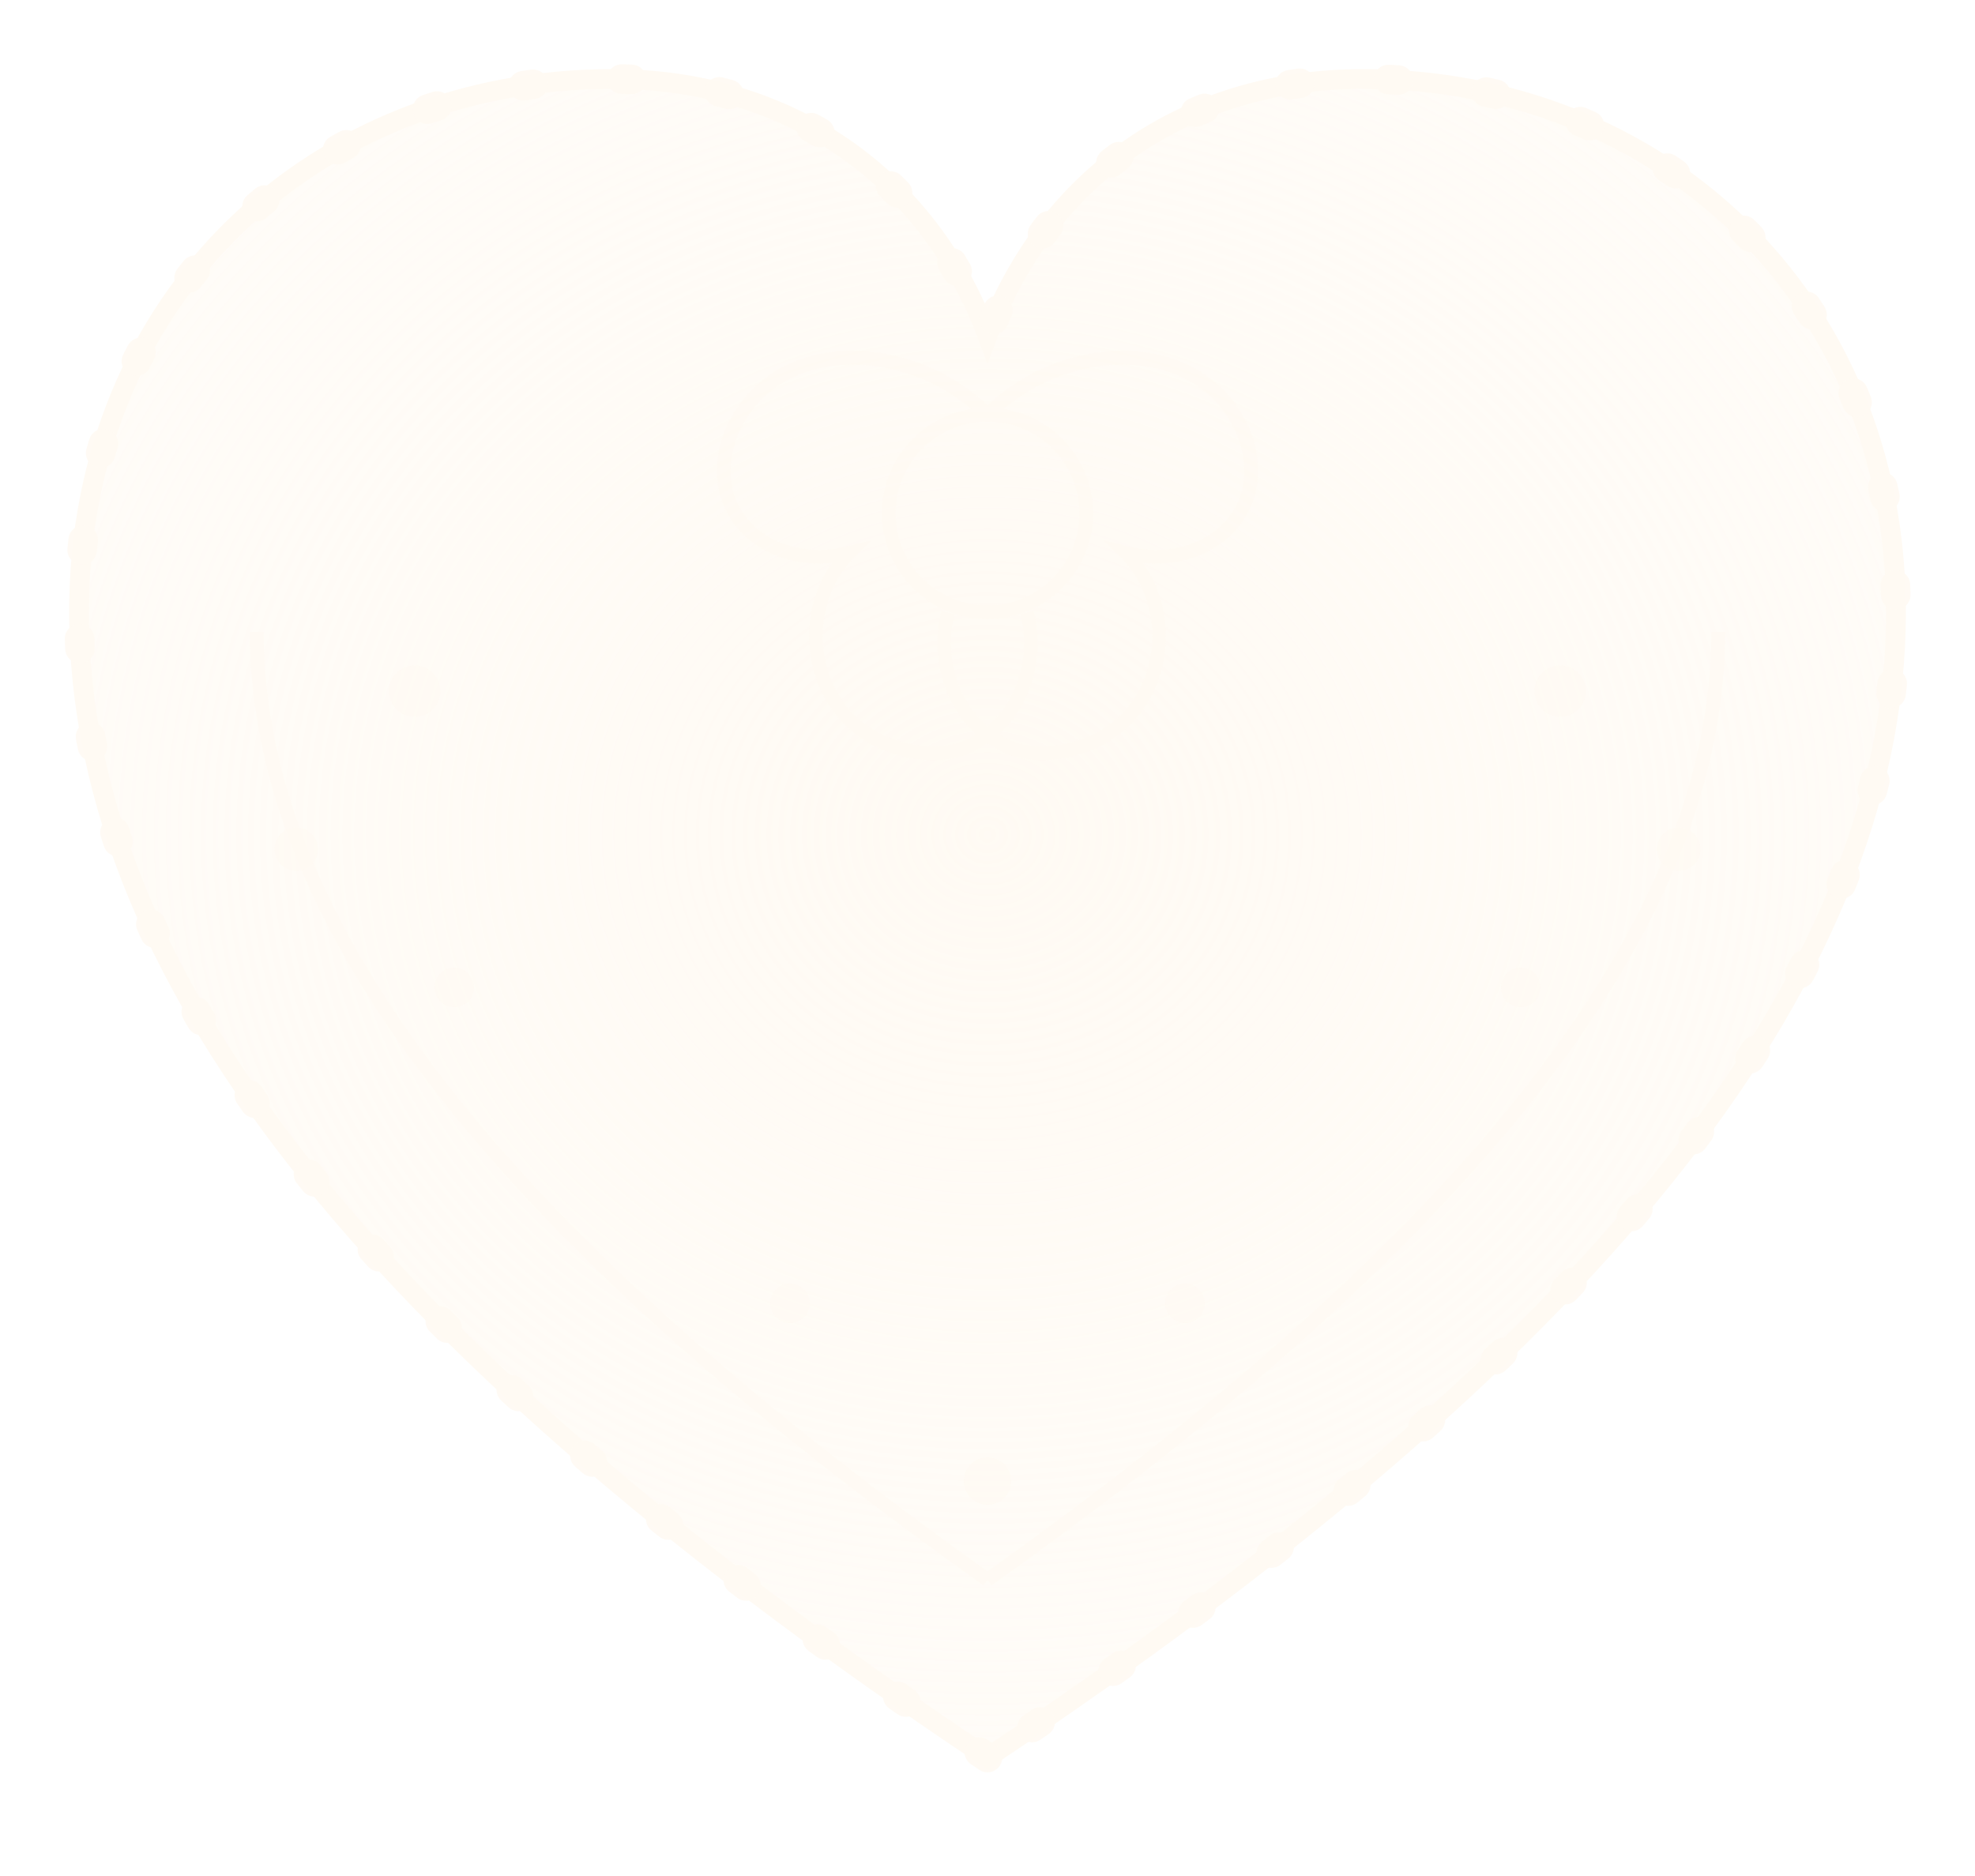
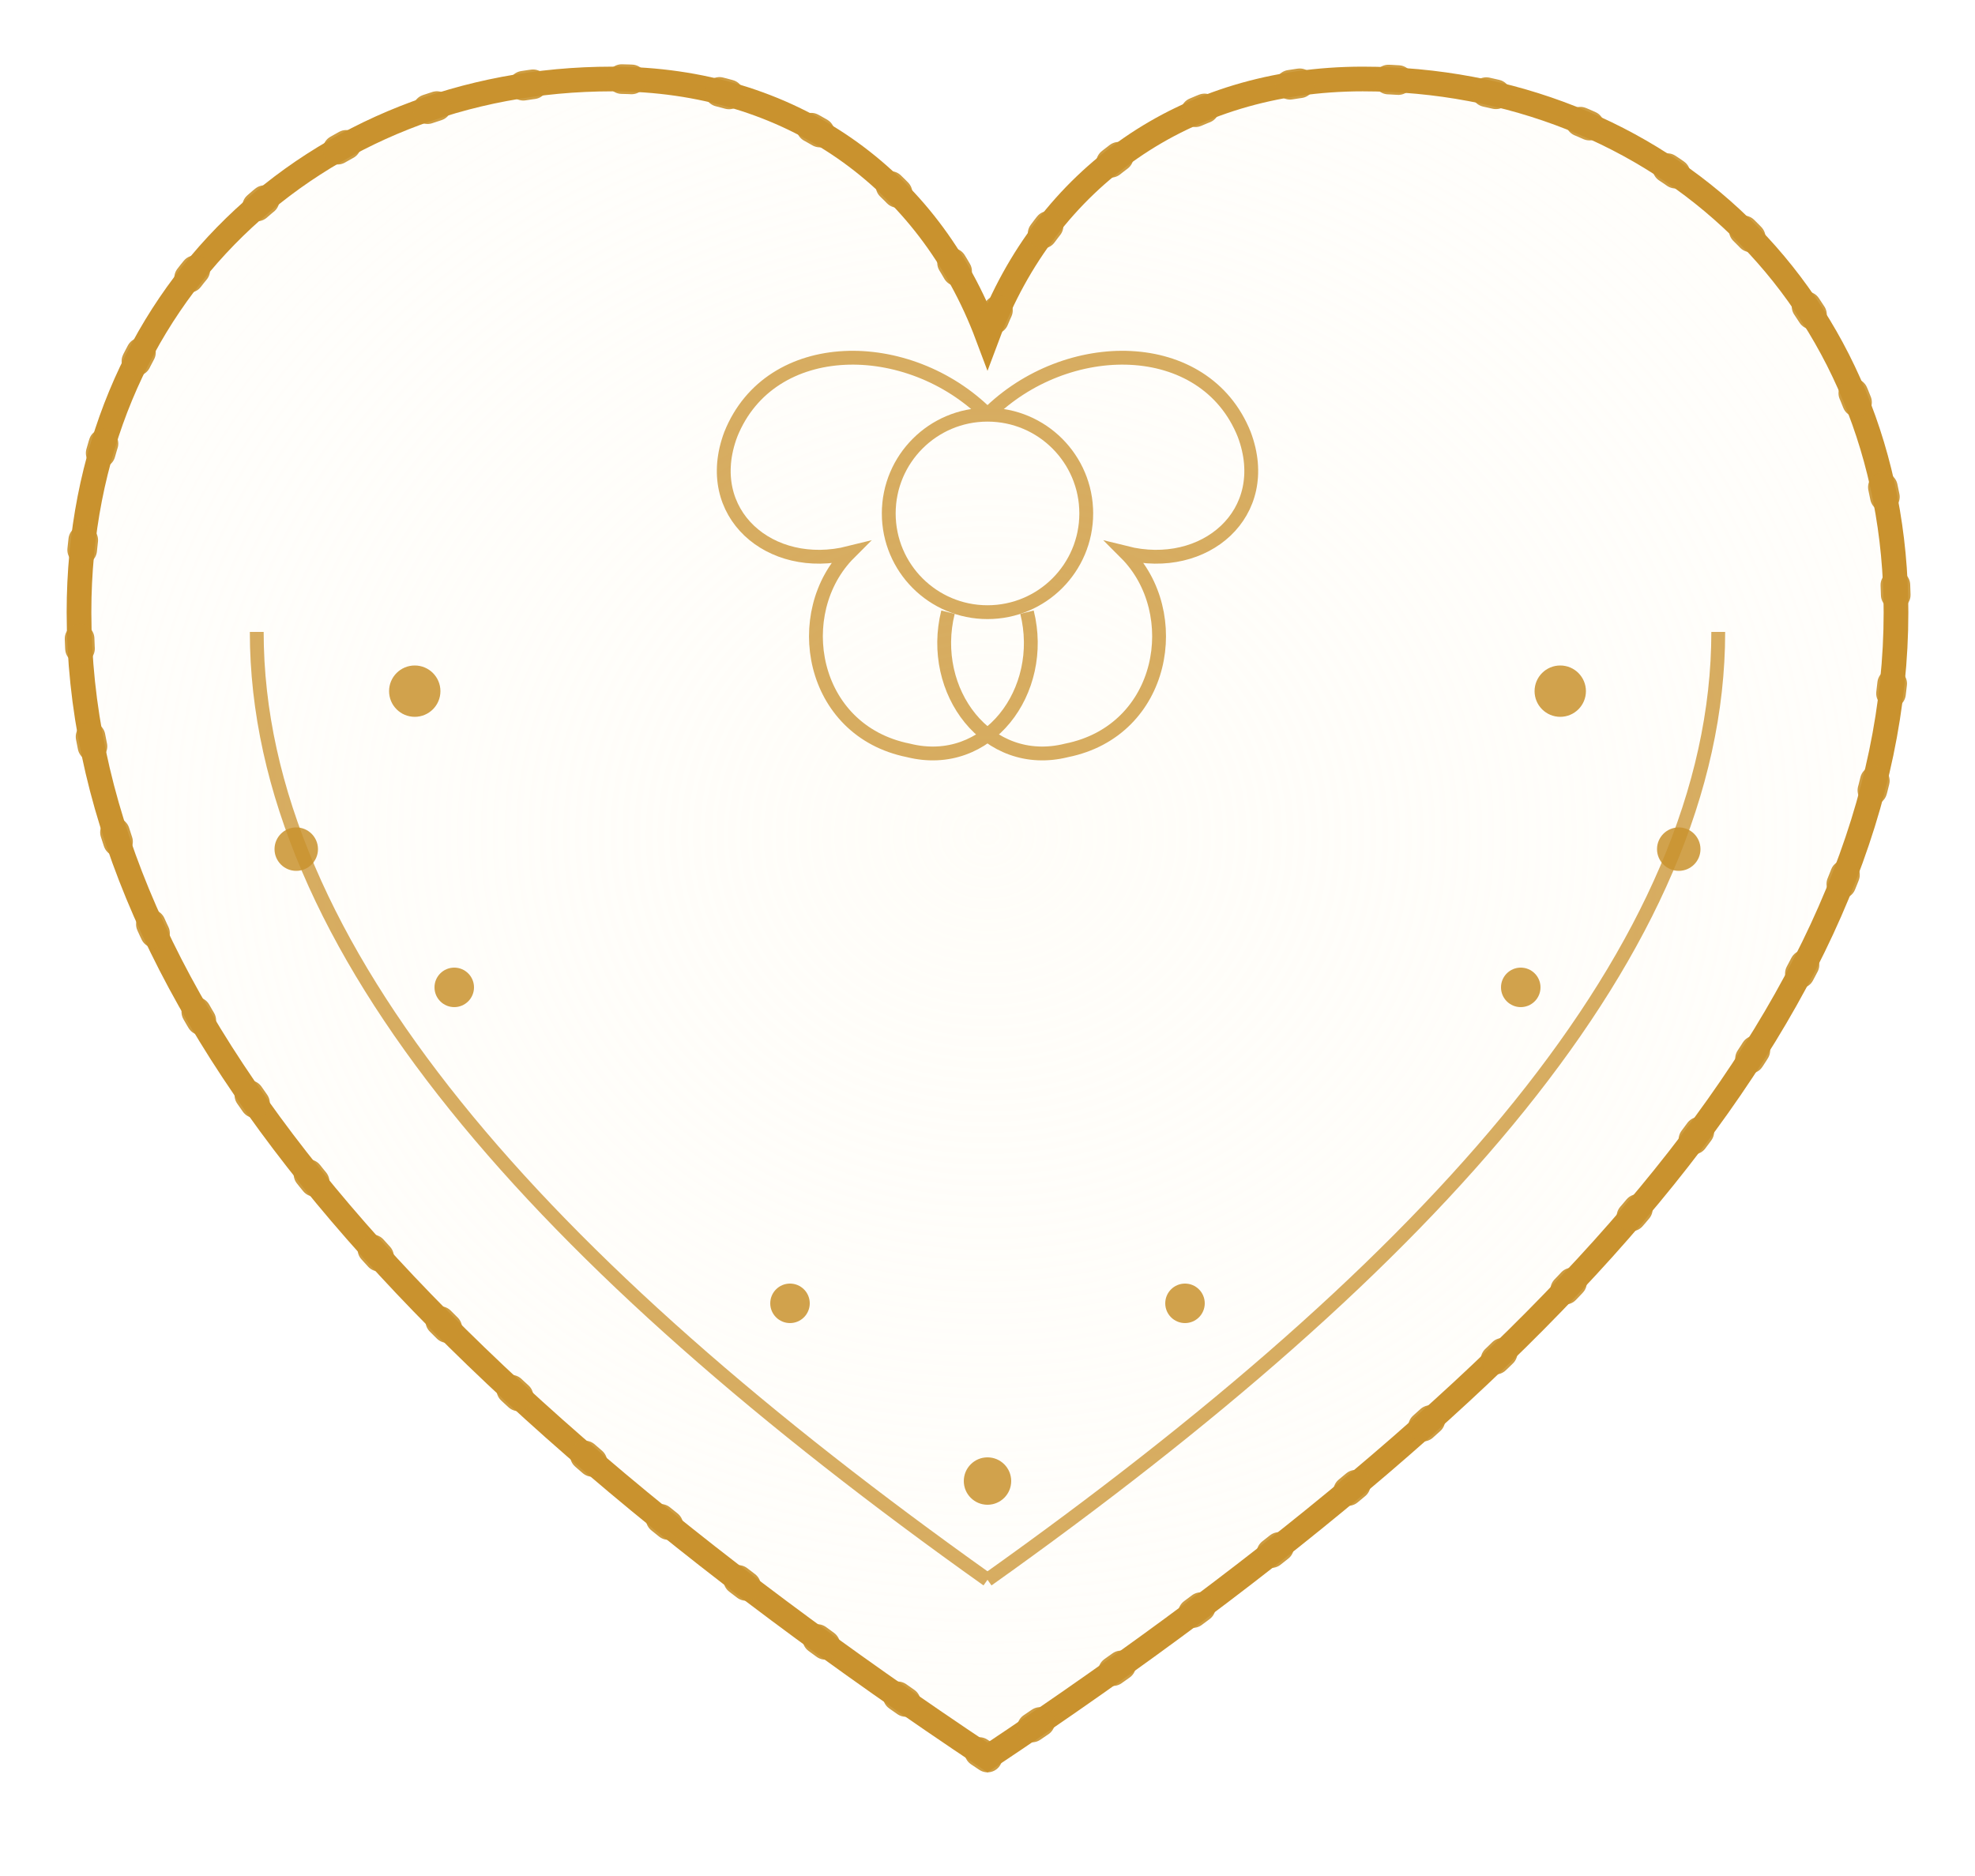
<svg xmlns="http://www.w3.org/2000/svg" viewBox="0 0 200 190" fill="none">
  <defs>
    <radialGradient id="laceFade" cx="50%" cy="45%" r="65%">
-       <stop offset="0%" stop-color="#fffaf3" stop-opacity="0.95" />
-       <stop offset="100%" stop-color="#fffaf3" stop-opacity="0.55" />
+       <stop offset="0%" stop-color="#fffdf8" stop-opacity="0.9" />
+       <stop offset="100%" stop-color="#fffdf8" stop-opacity="0.5" />
    </radialGradient>
  </defs>
-   <path d="M100 178 C40 138 8 100 8 62 C8 30 32 8 62 8 C80 8 94 18 100 34 C106 18 120 8 138 8 C168 8 192 30 192 62 C192 100 160 138 100 178 Z" fill="url(#laceFade)" stroke="#fffaf3" stroke-width="2" />
-   <path d="M100 178 C40 138 8 100 8 62 C8 30 32 8 62 8 C80 8 94 18 100 34 C106 18 120 8 138 8 C168 8 192 30 192 62 C192 100 160 138 100 178 Z" fill="none" stroke="#fffaf3" stroke-width="3" stroke-dasharray="1 9" stroke-linecap="round" opacity="0.9" />
-   <g stroke="#fffaf3" stroke-width="1.4" opacity="0.75" fill="none">
+   <path d="M100 178 C40 138 8 100 8 62 C8 30 32 8 62 8 C80 8 94 18 100 34 C106 18 120 8 138 8 C168 8 192 30 192 62 C192 100 160 138 100 178 Z" fill="url(#laceFade)" stroke="#c9922e" stroke-width="2.5" />
+   <path d="M100 178 C40 138 8 100 8 62 C8 30 32 8 62 8 C80 8 94 18 100 34 C106 18 120 8 138 8 C168 8 192 30 192 62 C192 100 160 138 100 178 Z" fill="none" stroke="#c9922e" stroke-width="3" stroke-dasharray="1 9" stroke-linecap="round" opacity="0.9" />
+   <g stroke="#c9922e" stroke-width="1.4" opacity="0.75" fill="none">
    <path d="M100 160 C55 128 26 96 26 64" />
    <path d="M100 160 C145 128 174 96 174 64" />
    <circle cx="100" cy="52" r="10" />
    <path d="M100 42 C92 34 78 34 74 44 C71 52 78 58 86 56 C80 62 82 74 92 76 C100 78 106 70 104 62" />
    <path d="M100 42 C108 34 122 34 126 44 C129 52 122 58 114 56 C120 62 118 74 108 76 C100 78 94 70 96 62" />
  </g>
-   <g fill="#fffaf3" opacity="0.85">
+   <g fill="#c9922e" opacity="0.85">
    <circle cx="42" cy="70" r="2.6" />
    <circle cx="30" cy="86" r="2.2" />
    <circle cx="46" cy="100" r="2" />
    <circle cx="158" cy="70" r="2.6" />
    <circle cx="170" cy="86" r="2.2" />
    <circle cx="154" cy="100" r="2" />
    <circle cx="100" cy="150" r="2.4" />
    <circle cx="80" cy="132" r="2" />
    <circle cx="120" cy="132" r="2" />
  </g>
</svg>
